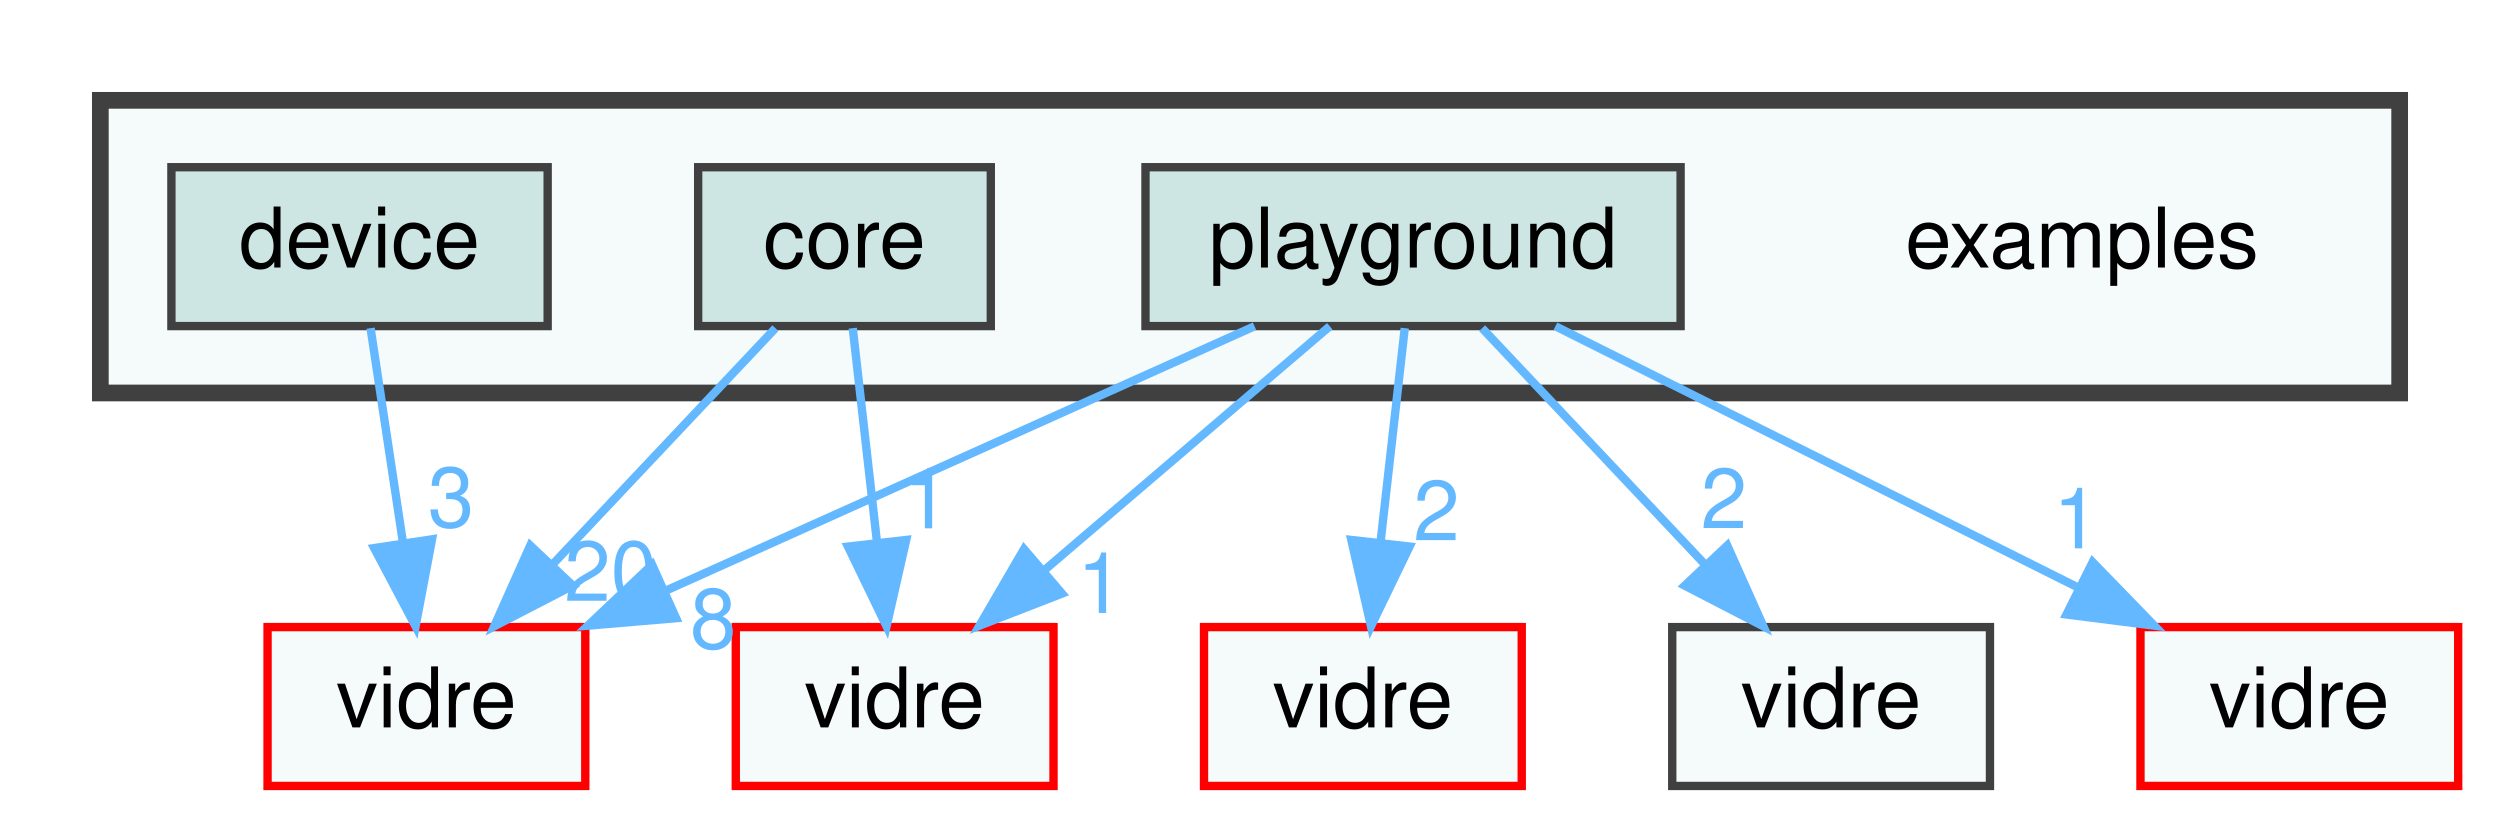
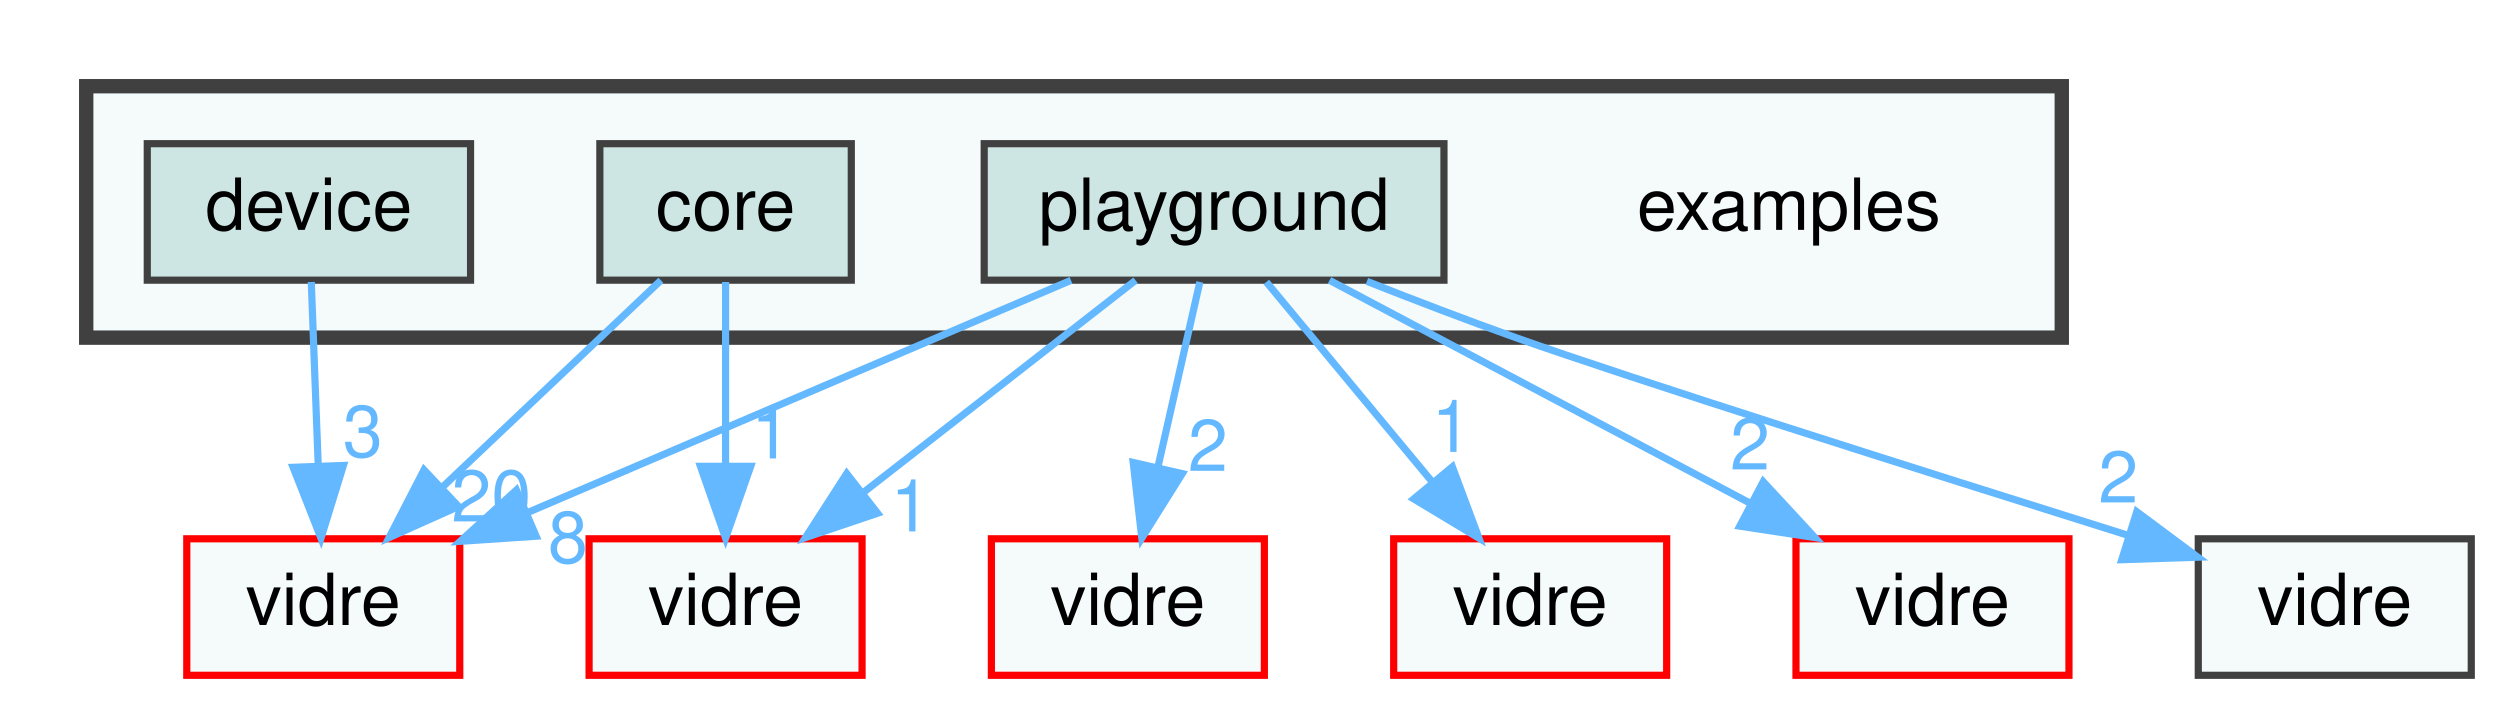
- <svg xmlns="http://www.w3.org/2000/svg" xmlns:xlink="http://www.w3.org/1999/xlink" width="299pt" height="98pt" viewBox="0.00 0.00 299.00 98.00">
+ <svg xmlns="http://www.w3.org/2000/svg" xmlns:xlink="http://www.w3.org/1999/xlink" width="348pt" height="98pt" viewBox="0.00 0.00 348.00 98.00">
  <g id="graph0" class="graph" transform="scale(1 1) rotate(0) translate(4 94)">
    <g id="clust1" class="cluster">
      <g id="a_clust1">
        <a xlink:href="dir_d28a4824dc47e487b107a5db32ef43c4.html" target="_top">
          <polygon fill="#f5fafa" stroke="#404040" stroke-width="2" points="8,-47 8,-82 283,-82 283,-47 8,-47" />
        </a>
      </g>
    </g>
    <g id="node1" class="node">
      <text text-anchor="middle" x="245" y="-62" font-family="Helvetica,sans-Serif" font-size="10.00">examples</text>
    </g>
    <g id="node2" class="node">
      <g id="a_node2">
        <a xlink:href="dir_cb6da2ea31edfb490111210b8133afc4.html" target="_top" xlink:title="core">
          <polygon fill="#cde6e4" stroke="#404040" points="114.5,-74 79.5,-74 79.5,-55 114.5,-55 114.5,-74" />
          <text text-anchor="middle" x="97" y="-62" font-family="Helvetica,sans-Serif" font-size="10.00">core</text>
        </a>
      </g>
    </g>
    <g id="node6" class="node">
      <g id="a_node6">
        <a xlink:href="dir_aaef0f67ad5afbacd44b140300021539.html" target="_top" xlink:title="vidre">
-           <polygon fill="#f5fafa" stroke="red" points="122,-19 84,-19 84,0 122,0 122,-19" />
-           <text text-anchor="middle" x="103" y="-7" font-family="Helvetica,sans-Serif" font-size="10.00">vidre</text>
+           <polygon fill="#f5fafa" stroke="red" points="116,-19 78,-19 78,0 116,0 116,-19" />
+           <text text-anchor="middle" x="97" y="-7" font-family="Helvetica,sans-Serif" font-size="10.00">vidre</text>
        </a>
      </g>
    </g>
    <g id="edge1" class="edge">
      <g id="a_edge1">
        <a xlink:href="dir_000005_000046.html" target="_top">
-           <path fill="none" stroke="#63b8ff" d="M97.99,-54.75C98.78,-47.8 99.9,-37.85 100.89,-29.13" />
-           <polygon fill="#63b8ff" stroke="#63b8ff" points="104.38,-29.42 102.03,-19.09 97.42,-28.63 104.38,-29.42" />
+           <path fill="none" stroke="#63b8ff" d="M97,-54.75C97,-47.8 97,-37.85 97,-29.13" />
+           <polygon fill="#63b8ff" stroke="#63b8ff" points="100.5,-29.09 97,-19.09 93.5,-29.09 100.5,-29.09" />
        </a>
      </g>
      <g id="a_edge1-headlabel">
        <a xlink:href="dir_000005_000046.html" target="_top" xlink:title="1">
-           <text text-anchor="middle" x="106.8" y="-30.81" font-family="Helvetica,sans-Serif" font-size="10.00" fill="#63b8ff">1</text>
+           <text text-anchor="middle" x="103.34" y="-30.18" font-family="Helvetica,sans-Serif" font-size="10.00" fill="#63b8ff">1</text>
        </a>
      </g>
    </g>
    <g id="node7" class="node">
      <g id="a_node7">
        <a xlink:href="dir_abfbd75b8d5d8fa64115dd5dc04364b4.html" target="_top" xlink:title="vidre">
-           <polygon fill="#f5fafa" stroke="red" points="66,-19 28,-19 28,0 66,0 66,-19" />
-           <text text-anchor="middle" x="47" y="-7" font-family="Helvetica,sans-Serif" font-size="10.00">vidre</text>
+           <polygon fill="#f5fafa" stroke="red" points="60,-19 22,-19 22,0 60,0 60,-19" />
+           <text text-anchor="middle" x="41" y="-7" font-family="Helvetica,sans-Serif" font-size="10.00">vidre</text>
        </a>
      </g>
    </g>
    <g id="edge2" class="edge">
      <g id="a_edge2">
        <a xlink:href="dir_000005_000043.html" target="_top">
-           <path fill="none" stroke="#63b8ff" d="M88.74,-54.75C81.54,-47.11 70.89,-35.82 62.15,-26.56" />
-           <polygon fill="#63b8ff" stroke="#63b8ff" points="64.51,-23.96 55.1,-19.09 59.42,-28.76 64.51,-23.96" />
+           <path fill="none" stroke="#63b8ff" d="M88,-54.98C79.81,-47.23 67.49,-35.58 57.53,-26.14" />
+           <polygon fill="#63b8ff" stroke="#63b8ff" points="59.83,-23.5 50.16,-19.17 55.02,-28.59 59.83,-23.5" />
        </a>
      </g>
      <g id="a_edge2-headlabel">
        <a xlink:href="dir_000005_000043.html" target="_top" xlink:title="20">
-           <text text-anchor="middle" x="69.04" y="-22.13" font-family="Helvetica,sans-Serif" font-size="10.00" fill="#63b8ff">20</text>
+           <text text-anchor="middle" x="64.39" y="-21.41" font-family="Helvetica,sans-Serif" font-size="10.00" fill="#63b8ff">20</text>
        </a>
      </g>
    </g>
    <g id="node3" class="node">
      <g id="a_node3">
        <a xlink:href="dir_0a684a313e23d81d6e8f7b8793383804.html" target="_top" xlink:title="device">
          <polygon fill="#cde6e4" stroke="#404040" points="61.5,-74 16.5,-74 16.5,-55 61.5,-55 61.5,-74" />
          <text text-anchor="middle" x="39" y="-62" font-family="Helvetica,sans-Serif" font-size="10.00">device</text>
        </a>
      </g>
    </g>
    <g id="edge3" class="edge">
      <g id="a_edge3">
        <a xlink:href="dir_000009_000043.html" target="_top">
-           <path fill="none" stroke="#63b8ff" d="M40.32,-54.75C41.37,-47.8 42.87,-37.85 44.19,-29.13" />
-           <polygon fill="#63b8ff" stroke="#63b8ff" points="47.67,-29.5 45.7,-19.09 40.75,-28.45 47.67,-29.5" />
+           <path fill="none" stroke="#63b8ff" d="M39.33,-54.75C39.59,-47.8 39.97,-37.85 40.3,-29.13" />
+           <polygon fill="#63b8ff" stroke="#63b8ff" points="43.8,-29.21 40.68,-19.09 36.8,-28.95 43.8,-29.21" />
        </a>
      </g>
      <g id="a_edge3-headlabel">
        <a xlink:href="dir_000009_000043.html" target="_top" xlink:title="3">
-           <text text-anchor="middle" x="49.94" y="-30.98" font-family="Helvetica,sans-Serif" font-size="10.00" fill="#63b8ff">3</text>
+           <text text-anchor="middle" x="46.5" y="-30.41" font-family="Helvetica,sans-Serif" font-size="10.00" fill="#63b8ff">3</text>
        </a>
      </g>
    </g>
    <g id="node4" class="node">
      <g id="a_node4">
        <a xlink:href="dir_2e59150782918430ad2a48f3b69c9500.html" target="_top" xlink:title="playground">
          <polygon fill="#cde6e4" stroke="#404040" points="197,-74 133,-74 133,-55 197,-55 197,-74" />
          <text text-anchor="middle" x="165" y="-62" font-family="Helvetica,sans-Serif" font-size="10.00">playground</text>
        </a>
      </g>
    </g>
    <g id="node5" class="node">
      <g id="a_node5">
        <a xlink:href="dir_37d5f761fc3e6ff6952f5a4b06534b5e.html" target="_top" xlink:title="vidre">
-           <polygon fill="#f5fafa" stroke="red" points="178,-19 140,-19 140,0 178,0 178,-19" />
-           <text text-anchor="middle" x="159" y="-7" font-family="Helvetica,sans-Serif" font-size="10.00">vidre</text>
+           <polygon fill="#f5fafa" stroke="red" points="284,-19 246,-19 246,0 284,0 284,-19" />
+           <text text-anchor="middle" x="265" y="-7" font-family="Helvetica,sans-Serif" font-size="10.00">vidre</text>
        </a>
      </g>
    </g>
    <g id="edge4" class="edge">
      <g id="a_edge4">
        <a xlink:href="dir_000029_000045.html" target="_top">
-           <path fill="none" stroke="#63b8ff" d="M164.01,-54.75C163.22,-47.8 162.1,-37.85 161.11,-29.13" />
-           <polygon fill="#63b8ff" stroke="#63b8ff" points="164.58,-28.63 159.97,-19.09 157.62,-29.42 164.58,-28.63" />
+           <path fill="none" stroke="#63b8ff" d="M181.07,-54.98C196.86,-46.61 221.22,-33.7 239.63,-23.95" />
+           <polygon fill="#63b8ff" stroke="#63b8ff" points="241.44,-26.95 248.64,-19.17 238.17,-20.76 241.44,-26.95" />
        </a>
      </g>
      <g id="a_edge4-headlabel">
        <a xlink:href="dir_000029_000045.html" target="_top" xlink:title="2">
-           <text text-anchor="middle" x="167.8" y="-29.38" font-family="Helvetica,sans-Serif" font-size="10.00" fill="#63b8ff">2</text>
-         </a>
-       </g>
-     </g>
-     <g id="edge6" class="edge">
-       <g id="a_edge6">
-         <a xlink:href="dir_000029_000046.html" target="_top">
-           <path fill="none" stroke="#63b8ff" d="M155.04,-54.98C145.87,-47.15 132.06,-35.34 120.97,-25.86" />
-           <polygon fill="#63b8ff" stroke="#63b8ff" points="123.02,-23.01 113.14,-19.17 118.47,-28.33 123.02,-23.01" />
-         </a>
-       </g>
-       <g id="a_edge6-headlabel">
-         <a xlink:href="dir_000029_000046.html" target="_top" xlink:title="1">
-           <text text-anchor="middle" x="127.6" y="-20.69" font-family="Helvetica,sans-Serif" font-size="10.00" fill="#63b8ff">1</text>
+           <text text-anchor="middle" x="239.6" y="-28.64" font-family="Helvetica,sans-Serif" font-size="10.00" fill="#63b8ff">2</text>
        </a>
      </g>
    </g>
    <g id="edge7" class="edge">
      <g id="a_edge7">
+         <a xlink:href="dir_000029_000046.html" target="_top">
+           <path fill="none" stroke="#63b8ff" d="M154.07,-54.98C143.92,-47.07 128.58,-35.11 116.35,-25.58" />
+           <polygon fill="#63b8ff" stroke="#63b8ff" points="118.16,-22.56 108.12,-19.17 113.86,-28.08 118.16,-22.56" />
+         </a>
+       </g>
+       <g id="a_edge7-headlabel">
+         <a xlink:href="dir_000029_000046.html" target="_top" xlink:title="1">
+           <text text-anchor="middle" x="122.74" y="-20.03" font-family="Helvetica,sans-Serif" font-size="10.00" fill="#63b8ff">1</text>
+         </a>
+       </g>
+     </g>
+     <g id="edge8" class="edge">
+       <g id="a_edge8">
        <a xlink:href="dir_000029_000043.html" target="_top">
-           <path fill="none" stroke="#63b8ff" d="M146.04,-54.98C126.97,-46.42 97.34,-33.11 75.45,-23.28" />
-           <polygon fill="#63b8ff" stroke="#63b8ff" points="76.86,-20.07 66.3,-19.17 73.99,-26.46 76.86,-20.07" />
-         </a>
-       </g>
-       <g id="a_edge7-headlabel">
+           <path fill="none" stroke="#63b8ff" d="M145.08,-54.98C124.59,-46.23 92.5,-32.51 69.36,-22.62" />
+           <polygon fill="#63b8ff" stroke="#63b8ff" points="70.63,-19.36 60.06,-18.65 67.88,-25.79 70.63,-19.36" />
+         </a>
+       </g>
+       <g id="a_edge8-headlabel">
        <a xlink:href="dir_000029_000043.html" target="_top" xlink:title="8">
-           <text text-anchor="middle" x="81.3" y="-16.46" font-family="Helvetica,sans-Serif" font-size="10.00" fill="#63b8ff">8</text>
+           <text text-anchor="middle" x="75.05" y="-15.66" font-family="Helvetica,sans-Serif" font-size="10.00" fill="#63b8ff">8</text>
        </a>
      </g>
    </g>
    <g id="node8" class="node">
      <g id="a_node8">
        <a xlink:href="dir_ddb180b1b706da902332ef6e99c640a4.html" target="_top" xlink:title="vidre">
-           <polygon fill="#f5fafa" stroke="#404040" points="234,-19 196,-19 196,0 234,0 234,-19" />
-           <text text-anchor="middle" x="215" y="-7" font-family="Helvetica,sans-Serif" font-size="10.00">vidre</text>
-         </a>
-       </g>
-     </g>
-     <g id="edge8" class="edge">
-       <g id="a_edge8">
+           <polygon fill="#f5fafa" stroke="#404040" points="340,-19 302,-19 302,0 340,0 340,-19" />
+           <text text-anchor="middle" x="321" y="-7" font-family="Helvetica,sans-Serif" font-size="10.00">vidre</text>
+         </a>
+       </g>
+     </g>
+     <g id="edge9" class="edge">
+       <g id="a_edge9">
        <a xlink:href="dir_000029_000050.html" target="_top">
-           <path fill="none" stroke="#63b8ff" d="M173.26,-54.75C180.46,-47.11 191.11,-35.82 199.85,-26.56" />
-           <polygon fill="#63b8ff" stroke="#63b8ff" points="202.58,-28.76 206.9,-19.09 197.49,-23.96 202.58,-28.76" />
-         </a>
-       </g>
-       <g id="a_edge8-headlabel">
+           <path fill="none" stroke="#63b8ff" d="M186.27,-54.84C192.88,-52.23 200.21,-49.42 207,-47 222.78,-41.38 263.89,-28.37 292.17,-19.5" />
+           <polygon fill="#63b8ff" stroke="#63b8ff" points="293.44,-22.77 301.94,-16.44 291.35,-16.09 293.44,-22.77" />
+         </a>
+       </g>
+       <g id="a_edge9-headlabel">
        <a xlink:href="dir_000029_000050.html" target="_top" xlink:title="2">
-           <text text-anchor="middle" x="202.18" y="-30.83" font-family="Helvetica,sans-Serif" font-size="10.00" fill="#63b8ff">2</text>
+           <text text-anchor="middle" x="290.86" y="-24.05" font-family="Helvetica,sans-Serif" font-size="10.00" fill="#63b8ff">2</text>
        </a>
      </g>
    </g>
    <g id="node9" class="node">
      <g id="a_node9">
        <a xlink:href="dir_9b3241589e6d88f244f04fe54dd4b95e.html" target="_top" xlink:title="vidre">
-           <polygon fill="#f5fafa" stroke="red" points="290,-19 252,-19 252,0 290,0 290,-19" />
-           <text text-anchor="middle" x="271" y="-7" font-family="Helvetica,sans-Serif" font-size="10.00">vidre</text>
+           <polygon fill="#f5fafa" stroke="red" points="172,-19 134,-19 134,0 172,0 172,-19" />
+           <text text-anchor="middle" x="153" y="-7" font-family="Helvetica,sans-Serif" font-size="10.00">vidre</text>
+         </a>
+       </g>
+     </g>
+     <g id="edge6" class="edge">
+       <g id="a_edge6">
+         <a xlink:href="dir_000029_000044.html" target="_top">
+           <path fill="none" stroke="#63b8ff" d="M163.02,-54.75C161.43,-47.72 159.14,-37.62 157.15,-28.84" />
+           <polygon fill="#63b8ff" stroke="#63b8ff" points="160.57,-28.07 154.94,-19.09 153.74,-29.62 160.57,-28.07" />
+         </a>
+       </g>
+       <g id="a_edge6-headlabel">
+         <a xlink:href="dir_000029_000044.html" target="_top" xlink:title="2">
+           <text text-anchor="middle" x="164.13" y="-28.45" font-family="Helvetica,sans-Serif" font-size="10.00" fill="#63b8ff">2</text>
+         </a>
+       </g>
+     </g>
+     <g id="node10" class="node">
+       <g id="a_node10">
+         <a xlink:href="dir_76099cd63db02bf9c0cdde9ffaa9cd64.html" target="_top" xlink:title="vidre">
+           <polygon fill="#f5fafa" stroke="red" points="228,-19 190,-19 190,0 228,0 228,-19" />
+           <text text-anchor="middle" x="209" y="-7" font-family="Helvetica,sans-Serif" font-size="10.00">vidre</text>
        </a>
      </g>
    </g>
    <g id="edge5" class="edge">
      <g id="a_edge5">
-         <a xlink:href="dir_000029_000044.html" target="_top">
-           <path fill="none" stroke="#63b8ff" d="M182.03,-54.98C198.93,-46.54 225.06,-33.47 244.64,-23.68" />
-           <polygon fill="#63b8ff" stroke="#63b8ff" points="246.28,-26.77 253.66,-19.17 243.15,-20.51 246.28,-26.77" />
+         <a xlink:href="dir_000029_000048.html" target="_top">
+           <path fill="none" stroke="#63b8ff" d="M172.27,-54.75C178.54,-47.18 187.79,-36.05 195.43,-26.84" />
+           <polygon fill="#63b8ff" stroke="#63b8ff" points="198.17,-29.02 201.87,-19.09 192.79,-24.55 198.17,-29.02" />
        </a>
      </g>
      <g id="a_edge5-headlabel">
-         <a xlink:href="dir_000029_000044.html" target="_top" xlink:title="1">
-           <text text-anchor="middle" x="244.34" y="-28.42" font-family="Helvetica,sans-Serif" font-size="10.00" fill="#63b8ff">1</text>
+         <a xlink:href="dir_000029_000048.html" target="_top" xlink:title="1">
+           <text text-anchor="middle" x="198.06" y="-31.1" font-family="Helvetica,sans-Serif" font-size="10.00" fill="#63b8ff">1</text>
        </a>
      </g>
    </g>
  </g>
</svg>
